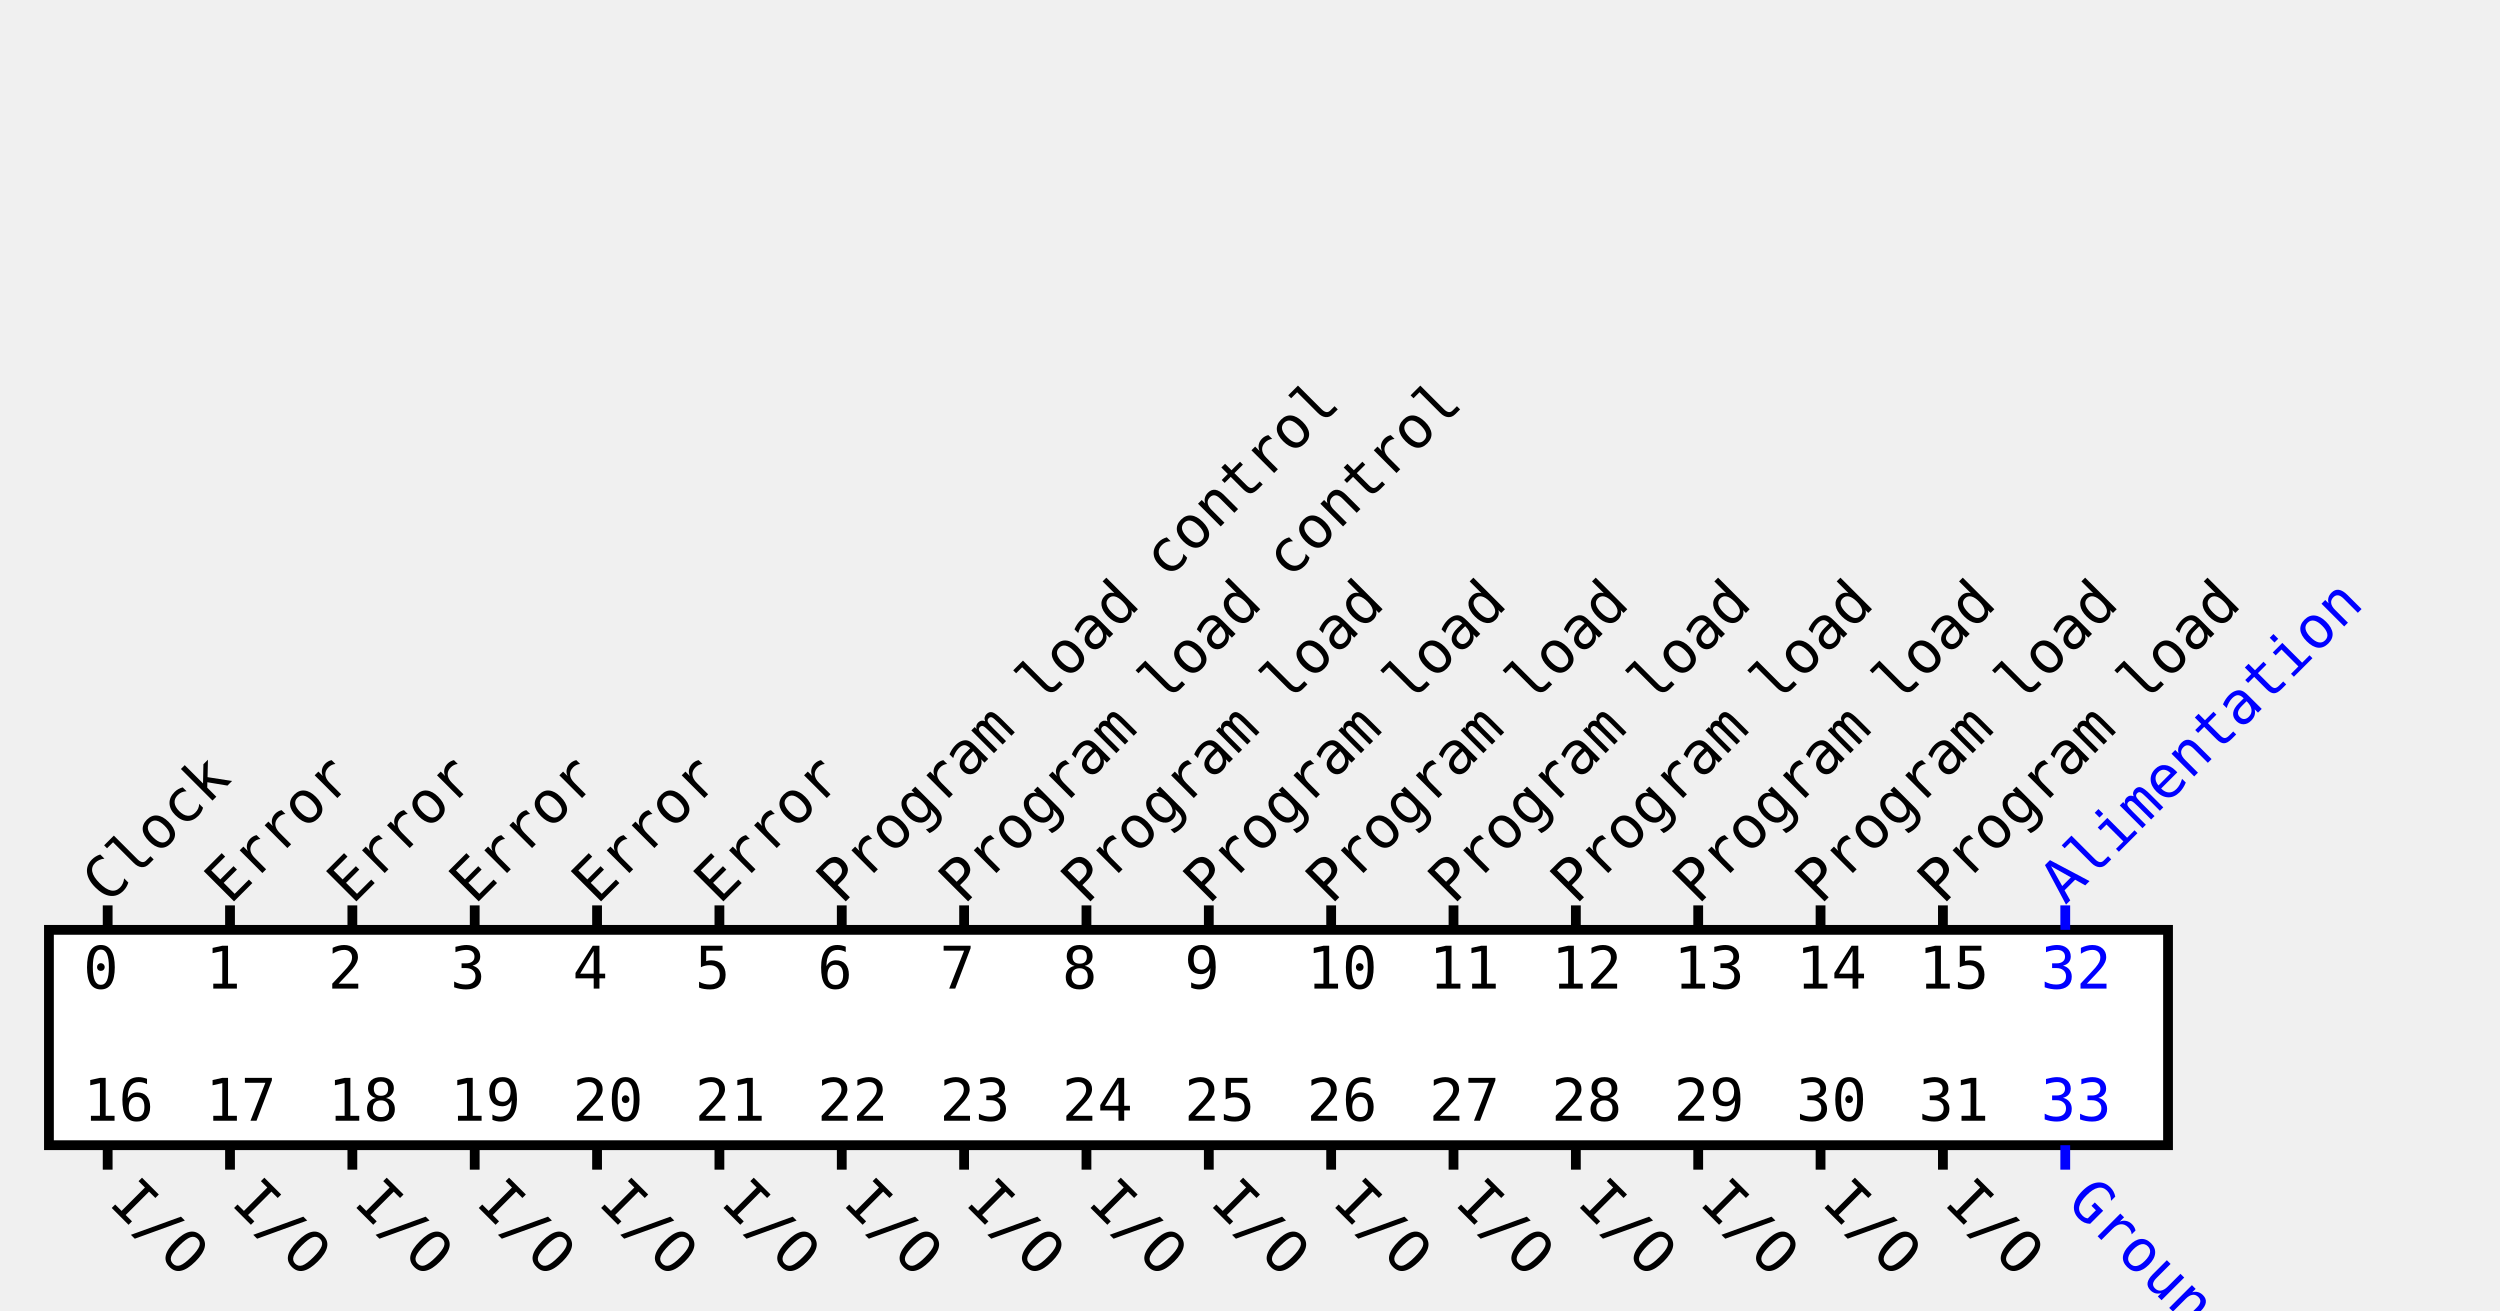
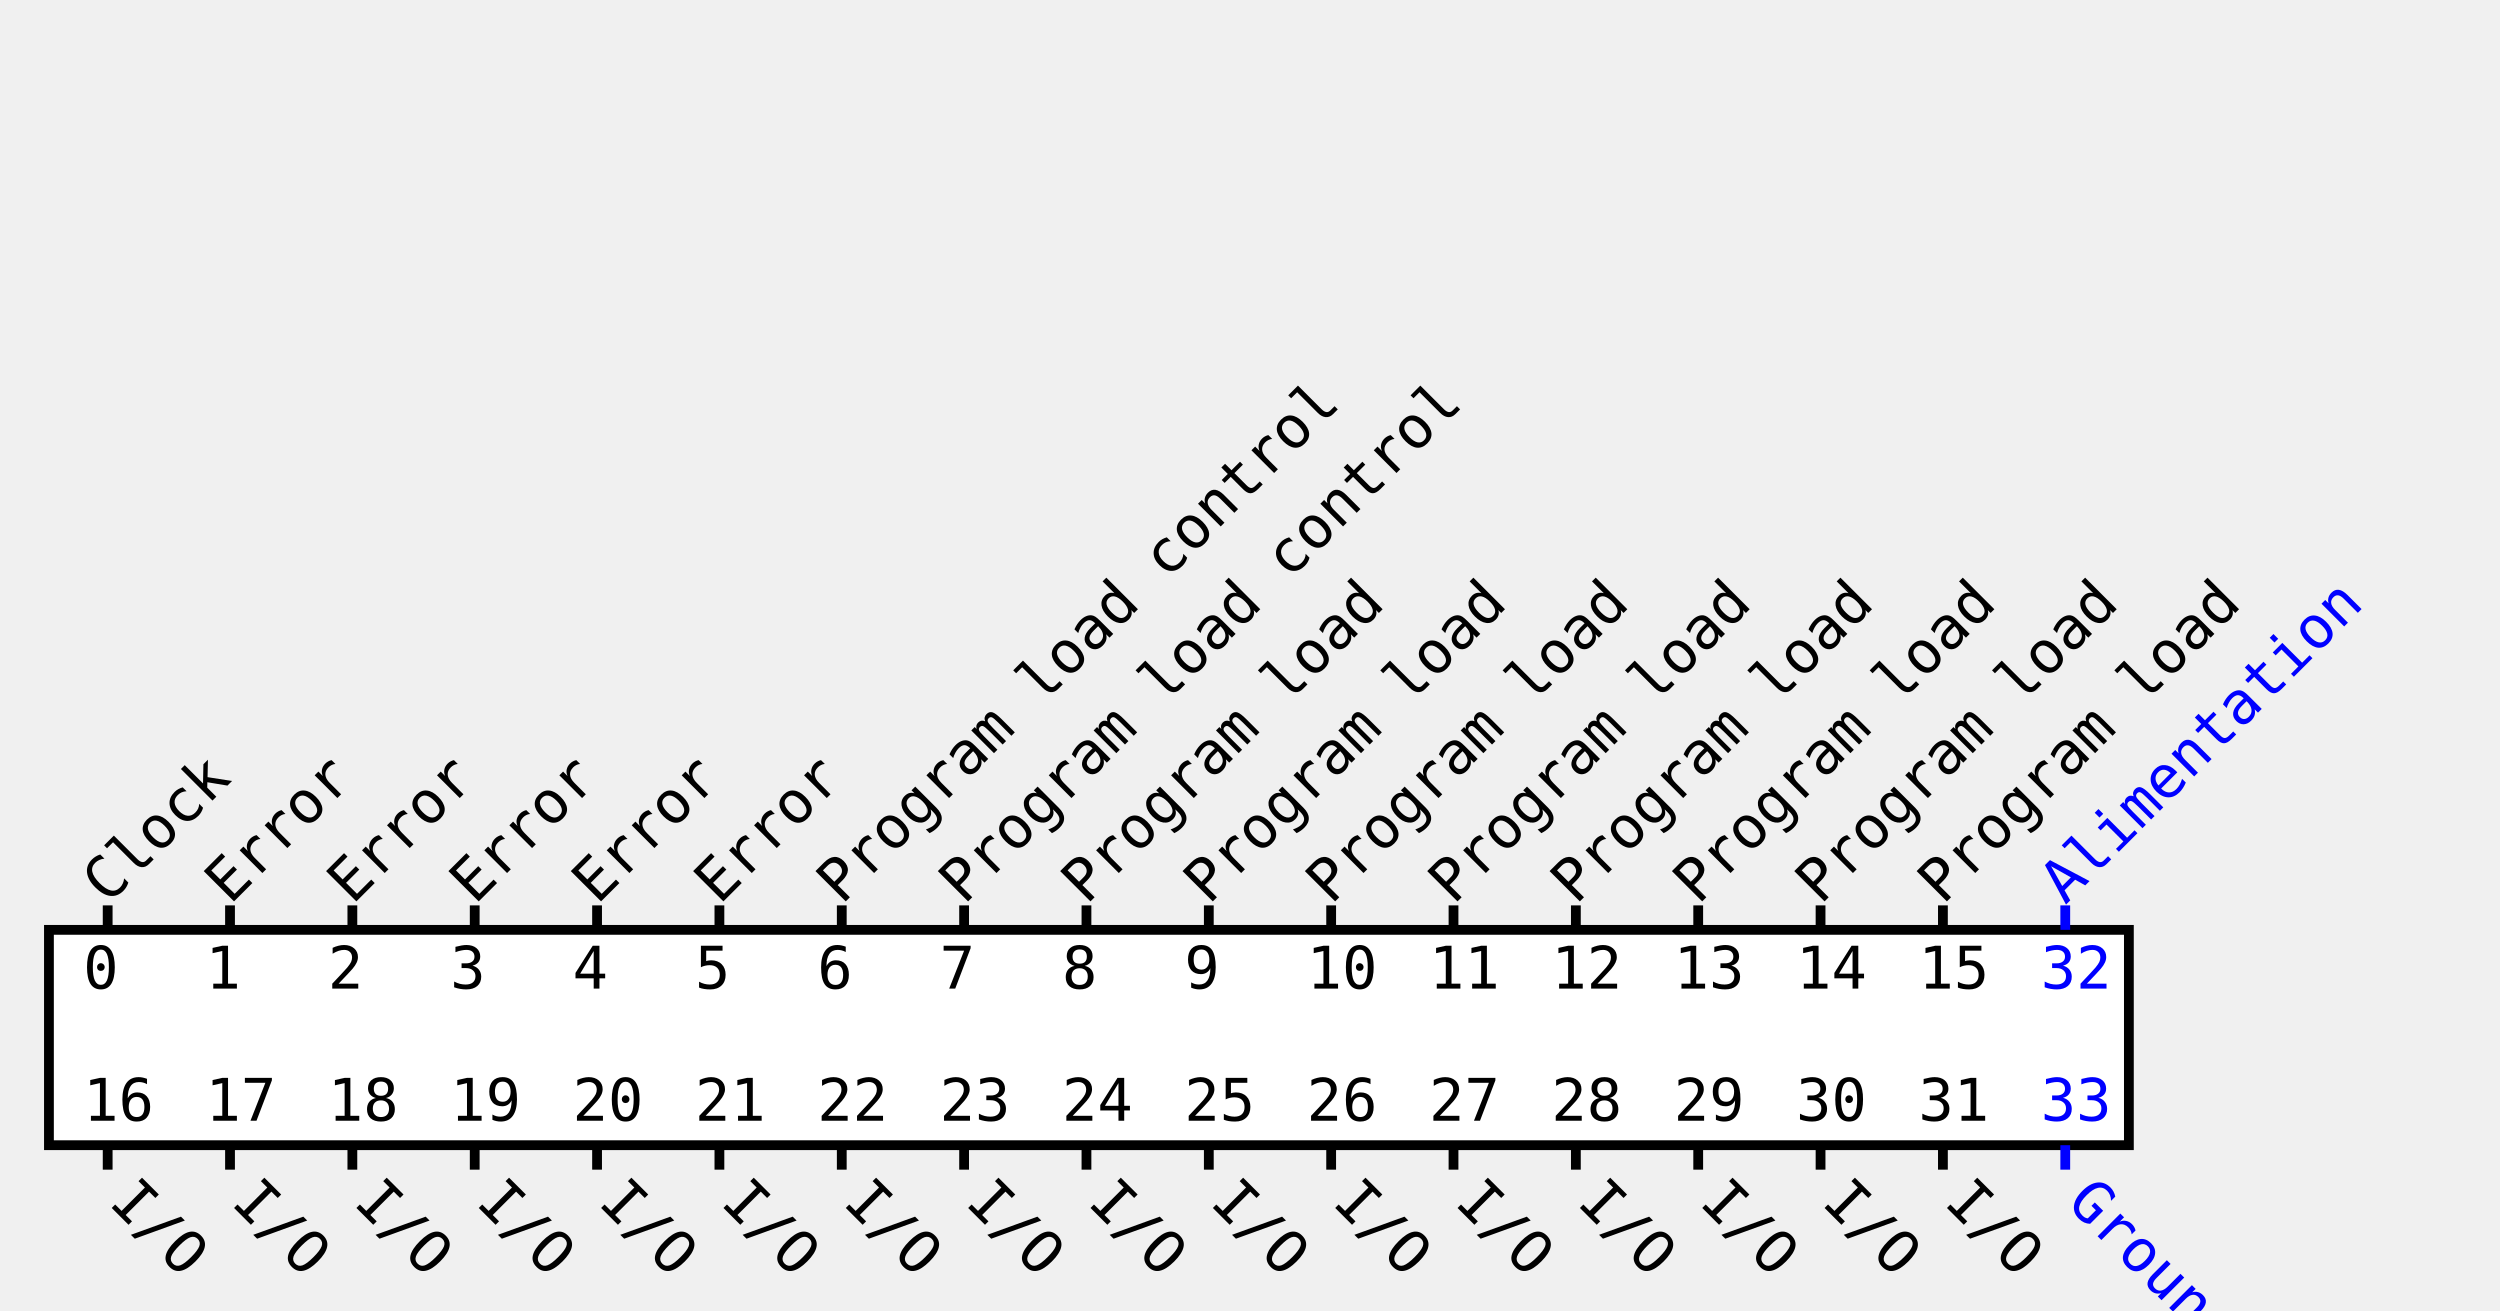
<svg xmlns="http://www.w3.org/2000/svg" version="1.1">
-   <rect x="10" y="190" width="433" height="44" fill="white" stroke-width="2" stroke="black" />
+   <rect x="10" y="190" width="425" height="44" fill="white" stroke-width="2" stroke="black" />
  <line x1="22" y1="190" x2="22" y2="185" stroke="black" stroke-width="2" />
-   <text x="17" y="202" font-family="monospace" fill="black">0 </text>
+   <text x="17" y="202" font-family="monospace" fill="black">0</text>
  <text x="22" y="185" transform="rotate(-45 22 185)" font-family="monospace" fill="black">Clock</text>
  <line x1="47" y1="190" x2="47" y2="185" stroke="black" stroke-width="2" />
-   <text x="42" y="202" font-family="monospace" fill="black">1 </text>
+   <text x="42" y="202" font-family="monospace" fill="black">1</text>
  <text x="47" y="185" transform="rotate(-45 47 185)" font-family="monospace" fill="black">Error</text>
  <line x1="72" y1="190" x2="72" y2="185" stroke="black" stroke-width="2" />
-   <text x="67" y="202" font-family="monospace" fill="black">2 </text>
+   <text x="67" y="202" font-family="monospace" fill="black">2</text>
  <text x="72" y="185" transform="rotate(-45 72 185)" font-family="monospace" fill="black">Error</text>
  <line x1="97" y1="190" x2="97" y2="185" stroke="black" stroke-width="2" />
-   <text x="92" y="202" font-family="monospace" fill="black">3 </text>
+   <text x="92" y="202" font-family="monospace" fill="black">3</text>
  <text x="97" y="185" transform="rotate(-45 97 185)" font-family="monospace" fill="black">Error</text>
  <line x1="122" y1="190" x2="122" y2="185" stroke="black" stroke-width="2" />
-   <text x="117" y="202" font-family="monospace" fill="black">4 </text>
+   <text x="117" y="202" font-family="monospace" fill="black">4</text>
  <text x="122" y="185" transform="rotate(-45 122 185)" font-family="monospace" fill="black">Error</text>
  <line x1="147" y1="190" x2="147" y2="185" stroke="black" stroke-width="2" />
-   <text x="142" y="202" font-family="monospace" fill="black">5 </text>
+   <text x="142" y="202" font-family="monospace" fill="black">5</text>
  <text x="147" y="185" transform="rotate(-45 147 185)" font-family="monospace" fill="black">Error</text>
  <line x1="172" y1="190" x2="172" y2="185" stroke="black" stroke-width="2" />
-   <text x="167" y="202" font-family="monospace" fill="black">6 </text>
+   <text x="167" y="202" font-family="monospace" fill="black">6</text>
  <text x="172" y="185" transform="rotate(-45 172 185)" font-family="monospace" fill="black">Program load control</text>
  <line x1="197" y1="190" x2="197" y2="185" stroke="black" stroke-width="2" />
-   <text x="192" y="202" font-family="monospace" fill="black">7 </text>
+   <text x="192" y="202" font-family="monospace" fill="black">7</text>
  <text x="197" y="185" transform="rotate(-45 197 185)" font-family="monospace" fill="black">Program load control</text>
  <line x1="222" y1="190" x2="222" y2="185" stroke="black" stroke-width="2" />
-   <text x="217" y="202" font-family="monospace" fill="black">8 </text>
+   <text x="217" y="202" font-family="monospace" fill="black">8</text>
  <text x="222" y="185" transform="rotate(-45 222 185)" font-family="monospace" fill="black">Program load</text>
  <line x1="247" y1="190" x2="247" y2="185" stroke="black" stroke-width="2" />
-   <text x="242" y="202" font-family="monospace" fill="black">9 </text>
+   <text x="242" y="202" font-family="monospace" fill="black">9</text>
  <text x="247" y="185" transform="rotate(-45 247 185)" font-family="monospace" fill="black">Program load</text>
  <line x1="272" y1="190" x2="272" y2="185" stroke="black" stroke-width="2" />
-   <text x="267" y="202" font-family="monospace" fill="black">10 </text>
+   <text x="267" y="202" font-family="monospace" fill="black">10</text>
  <text x="272" y="185" transform="rotate(-45 272 185)" font-family="monospace" fill="black">Program load</text>
  <line x1="297" y1="190" x2="297" y2="185" stroke="black" stroke-width="2" />
-   <text x="292" y="202" font-family="monospace" fill="black">11 </text>
+   <text x="292" y="202" font-family="monospace" fill="black">11</text>
  <text x="297" y="185" transform="rotate(-45 297 185)" font-family="monospace" fill="black">Program load</text>
  <line x1="322" y1="190" x2="322" y2="185" stroke="black" stroke-width="2" />
-   <text x="317" y="202" font-family="monospace" fill="black">12 </text>
+   <text x="317" y="202" font-family="monospace" fill="black">12</text>
  <text x="322" y="185" transform="rotate(-45 322 185)" font-family="monospace" fill="black">Program load</text>
  <line x1="347" y1="190" x2="347" y2="185" stroke="black" stroke-width="2" />
-   <text x="342" y="202" font-family="monospace" fill="black">13 </text>
+   <text x="342" y="202" font-family="monospace" fill="black">13</text>
  <text x="347" y="185" transform="rotate(-45 347 185)" font-family="monospace" fill="black">Program load</text>
  <line x1="372" y1="190" x2="372" y2="185" stroke="black" stroke-width="2" />
-   <text x="367" y="202" font-family="monospace" fill="black">14 </text>
+   <text x="367" y="202" font-family="monospace" fill="black">14</text>
  <text x="372" y="185" transform="rotate(-45 372 185)" font-family="monospace" fill="black">Program load</text>
  <line x1="397" y1="190" x2="397" y2="185" stroke="black" stroke-width="2" />
-   <text x="392" y="202" font-family="monospace" fill="black">15 </text>
+   <text x="392" y="202" font-family="monospace" fill="black">15</text>
  <text x="397" y="185" transform="rotate(-45 397 185)" font-family="monospace" fill="black">Program load</text>
  <line x1="422" y1="190" x2="422" y2="185" stroke="blue" stroke-width="2" />
-   <text x="417" y="202" font-family="monospace" fill="blue">32 </text>
+   <text x="417" y="202" font-family="monospace" fill="blue">32</text>
  <text x="422" y="185" transform="rotate(-45 422 185)" font-family="monospace" fill="blue">Alimentation</text>
  <line x1="22" y1="234" x2="22" y2="239" stroke="black" stroke-width="2" />
-   <text x="17" y="229" font-family="monospace" fill="black">16 </text>
+   <text x="17" y="229" font-family="monospace" fill="black">16</text>
  <text x="22" y="246" transform="rotate(45 22 246)" font-family="monospace" fill="black">I/O</text>
  <line x1="47" y1="234" x2="47" y2="239" stroke="black" stroke-width="2" />
-   <text x="42" y="229" font-family="monospace" fill="black">17 </text>
+   <text x="42" y="229" font-family="monospace" fill="black">17</text>
  <text x="47" y="246" transform="rotate(45 47 246)" font-family="monospace" fill="black">I/O</text>
  <line x1="72" y1="234" x2="72" y2="239" stroke="black" stroke-width="2" />
-   <text x="67" y="229" font-family="monospace" fill="black">18 </text>
+   <text x="67" y="229" font-family="monospace" fill="black">18</text>
  <text x="72" y="246" transform="rotate(45 72 246)" font-family="monospace" fill="black">I/O</text>
  <line x1="97" y1="234" x2="97" y2="239" stroke="black" stroke-width="2" />
-   <text x="92" y="229" font-family="monospace" fill="black">19 </text>
+   <text x="92" y="229" font-family="monospace" fill="black">19</text>
  <text x="97" y="246" transform="rotate(45 97 246)" font-family="monospace" fill="black">I/O</text>
  <line x1="122" y1="234" x2="122" y2="239" stroke="black" stroke-width="2" />
-   <text x="117" y="229" font-family="monospace" fill="black">20 </text>
+   <text x="117" y="229" font-family="monospace" fill="black">20</text>
  <text x="122" y="246" transform="rotate(45 122 246)" font-family="monospace" fill="black">I/O</text>
  <line x1="147" y1="234" x2="147" y2="239" stroke="black" stroke-width="2" />
-   <text x="142" y="229" font-family="monospace" fill="black">21 </text>
+   <text x="142" y="229" font-family="monospace" fill="black">21</text>
  <text x="147" y="246" transform="rotate(45 147 246)" font-family="monospace" fill="black">I/O</text>
  <line x1="172" y1="234" x2="172" y2="239" stroke="black" stroke-width="2" />
-   <text x="167" y="229" font-family="monospace" fill="black">22 </text>
+   <text x="167" y="229" font-family="monospace" fill="black">22</text>
  <text x="172" y="246" transform="rotate(45 172 246)" font-family="monospace" fill="black">I/O</text>
  <line x1="197" y1="234" x2="197" y2="239" stroke="black" stroke-width="2" />
-   <text x="192" y="229" font-family="monospace" fill="black">23 </text>
+   <text x="192" y="229" font-family="monospace" fill="black">23</text>
  <text x="197" y="246" transform="rotate(45 197 246)" font-family="monospace" fill="black">I/O</text>
  <line x1="222" y1="234" x2="222" y2="239" stroke="black" stroke-width="2" />
-   <text x="217" y="229" font-family="monospace" fill="black">24 </text>
+   <text x="217" y="229" font-family="monospace" fill="black">24</text>
  <text x="222" y="246" transform="rotate(45 222 246)" font-family="monospace" fill="black">I/O</text>
  <line x1="247" y1="234" x2="247" y2="239" stroke="black" stroke-width="2" />
-   <text x="242" y="229" font-family="monospace" fill="black">25 </text>
+   <text x="242" y="229" font-family="monospace" fill="black">25</text>
  <text x="247" y="246" transform="rotate(45 247 246)" font-family="monospace" fill="black">I/O</text>
  <line x1="272" y1="234" x2="272" y2="239" stroke="black" stroke-width="2" />
-   <text x="267" y="229" font-family="monospace" fill="black">26 </text>
+   <text x="267" y="229" font-family="monospace" fill="black">26</text>
  <text x="272" y="246" transform="rotate(45 272 246)" font-family="monospace" fill="black">I/O</text>
  <line x1="297" y1="234" x2="297" y2="239" stroke="black" stroke-width="2" />
-   <text x="292" y="229" font-family="monospace" fill="black">27 </text>
+   <text x="292" y="229" font-family="monospace" fill="black">27</text>
  <text x="297" y="246" transform="rotate(45 297 246)" font-family="monospace" fill="black">I/O</text>
  <line x1="322" y1="234" x2="322" y2="239" stroke="black" stroke-width="2" />
-   <text x="317" y="229" font-family="monospace" fill="black">28 </text>
+   <text x="317" y="229" font-family="monospace" fill="black">28</text>
  <text x="322" y="246" transform="rotate(45 322 246)" font-family="monospace" fill="black">I/O</text>
  <line x1="347" y1="234" x2="347" y2="239" stroke="black" stroke-width="2" />
-   <text x="342" y="229" font-family="monospace" fill="black">29 </text>
+   <text x="342" y="229" font-family="monospace" fill="black">29</text>
  <text x="347" y="246" transform="rotate(45 347 246)" font-family="monospace" fill="black">I/O</text>
  <line x1="372" y1="234" x2="372" y2="239" stroke="black" stroke-width="2" />
-   <text x="367" y="229" font-family="monospace" fill="black">30 </text>
+   <text x="367" y="229" font-family="monospace" fill="black">30</text>
  <text x="372" y="246" transform="rotate(45 372 246)" font-family="monospace" fill="black">I/O</text>
  <line x1="397" y1="234" x2="397" y2="239" stroke="black" stroke-width="2" />
-   <text x="392" y="229" font-family="monospace" fill="black">31 </text>
+   <text x="392" y="229" font-family="monospace" fill="black">31</text>
  <text x="397" y="246" transform="rotate(45 397 246)" font-family="monospace" fill="black">I/O</text>
  <line x1="422" y1="234" x2="422" y2="239" stroke="blue" stroke-width="2" />
-   <text x="417" y="229" font-family="monospace" fill="blue">33 </text>
+   <text x="417" y="229" font-family="monospace" fill="blue">33</text>
  <text x="422" y="246" transform="rotate(45 422 246)" font-family="monospace" fill="blue">Ground</text>
</svg>
